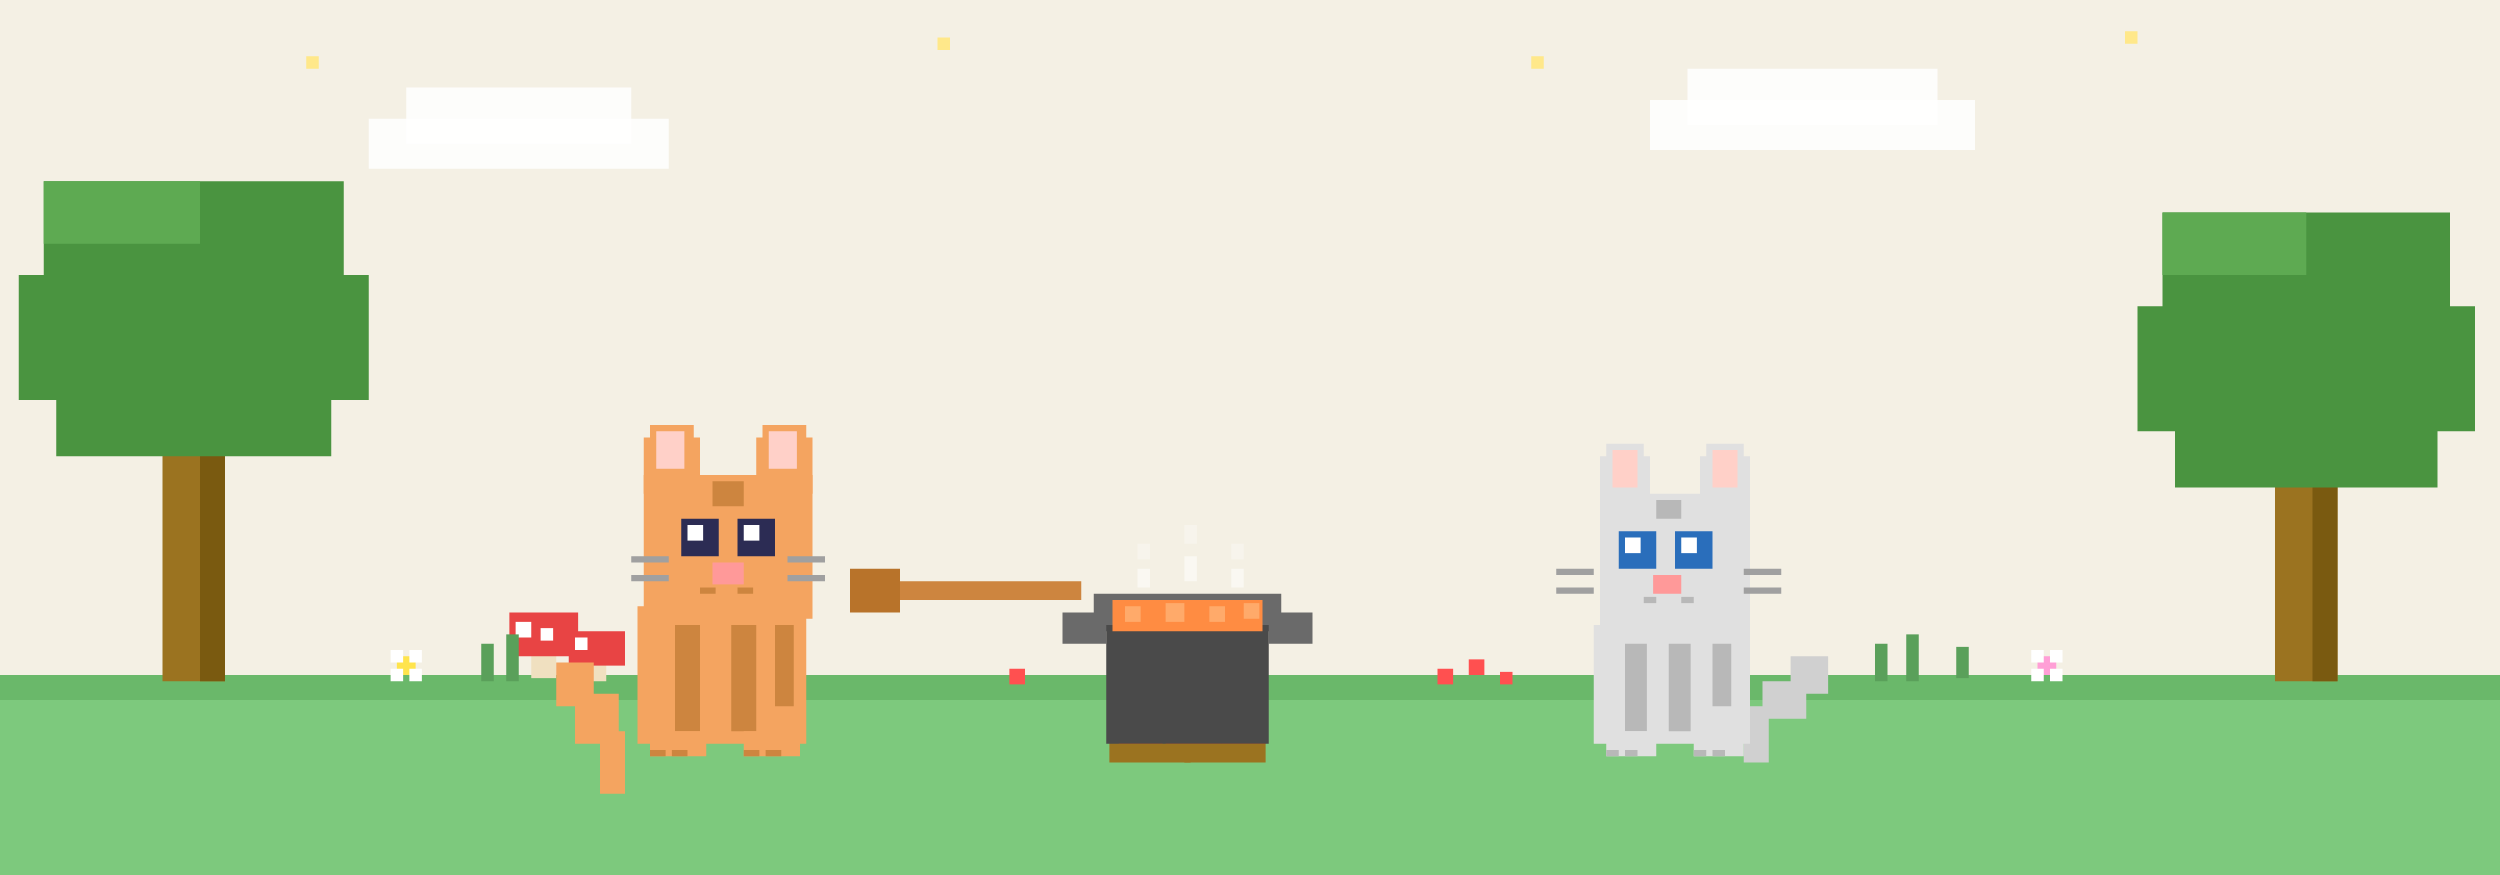
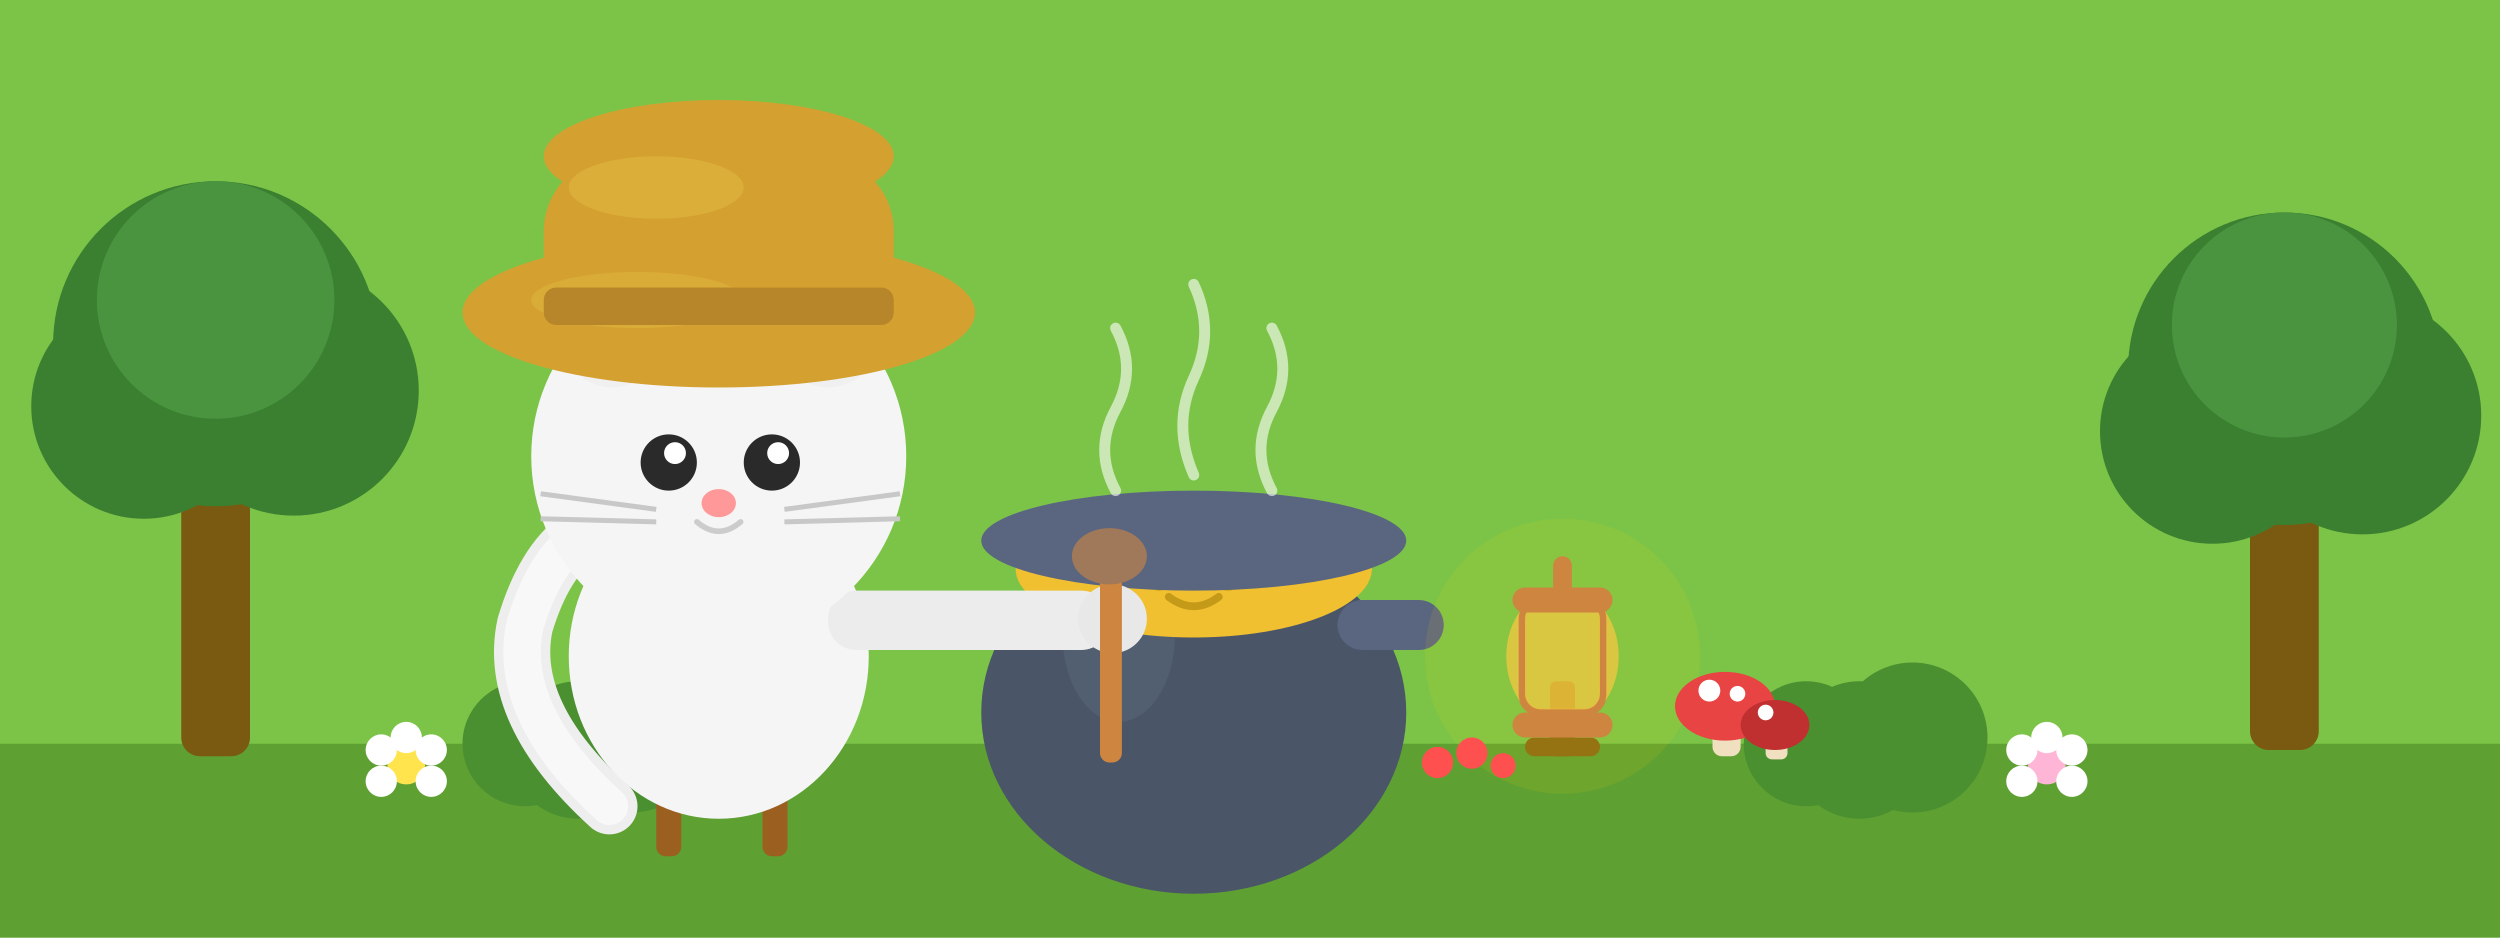
- <svg xmlns="http://www.w3.org/2000/svg" viewBox="0 0 800 280" width="800" height="280">
-   <rect width="800" height="280" fill="#F4F0E4" />
-   <rect x="130" y="28" width="72" height="18" fill="#FFFFFF" opacity="0.85" />
-   <rect x="118" y="38" width="96" height="16" fill="#FFFFFF" opacity="0.85" />
-   <rect x="540" y="22" width="80" height="18" fill="#FFFFFF" opacity="0.85" />
-   <rect x="528" y="32" width="104" height="16" fill="#FFFFFF" opacity="0.85" />
-   <rect x="98" y="18" width="4" height="4" fill="#FFE88A" />
-   <rect x="300" y="12" width="4" height="4" fill="#FFE88A" />
-   <rect x="490" y="18" width="4" height="4" fill="#FFE88A" />
-   <rect x="680" y="10" width="4" height="4" fill="#FFE88A" />
-   <rect x="0" y="216" width="800" height="64" fill="#7DC97D" />
-   <rect x="0" y="216" width="800" height="8" fill="#6AB86A" />
-   <rect x="52" y="132" width="20" height="86" fill="#9B7320" />
-   <rect x="64" y="132" width="8" height="86" fill="#7A5A10" />
-   <rect x="14" y="58" width="96" height="40" fill="#4A9440" />
-   <rect x="6" y="88" width="112" height="40" fill="#4A9440" />
-   <rect x="18" y="118" width="88" height="28" fill="#4A9440" />
-   <rect x="14" y="58" width="50" height="20" fill="#5EAA52" />
-   <rect x="728" y="144" width="20" height="74" fill="#9B7320" />
-   <rect x="740" y="144" width="8" height="74" fill="#7A5A10" />
-   <rect x="692" y="68" width="92" height="40" fill="#4A9440" />
-   <rect x="684" y="98" width="108" height="40" fill="#4A9440" />
-   <rect x="696" y="128" width="84" height="28" fill="#4A9440" />
-   <rect x="692" y="68" width="46" height="20" fill="#5EAA52" />
-   <rect x="170" y="207" width="8" height="10" fill="#F0E0C0" />
-   <rect x="163" y="196" width="22" height="14" fill="#E84444" />
-   <rect x="165" y="199" width="5" height="5" fill="#FFFFFF" />
-   <rect x="173" y="201" width="4" height="4" fill="#FFFFFF" />
-   <rect x="188" y="210" width="6" height="8" fill="#F0E0C0" />
-   <rect x="182" y="202" width="18" height="11" fill="#E84444" />
-   <rect x="184" y="204" width="4" height="4" fill="#FFFFFF" />
-   <rect x="355" y="236" width="26" height="8" fill="#9B7320" />
-   <rect x="379" y="236" width="26" height="8" fill="#9B7320" />
-   <rect x="358" y="218" width="14" height="20" fill="#FF6200" />
-   <rect x="373" y="212" width="18" height="26" fill="#FF6200" />
-   <rect x="391" y="218" width="14" height="20" fill="#FF6200" />
-   <rect x="362" y="222" width="8" height="14" fill="#FFD700" />
-   <rect x="377" y="216" width="10" height="18" fill="#FFD700" />
-   <rect x="394" y="222" width="8" height="14" fill="#FFD700" />
-   <rect x="340" y="196" width="14" height="10" fill="#6A6A6A" />
-   <rect x="406" y="196" width="14" height="10" fill="#6A6A6A" />
-   <rect x="350" y="190" width="60" height="12" fill="#6A6A6A" />
-   <rect x="354" y="200" width="52" height="38" fill="#4A4A4A" />
-   <rect x="356" y="192" width="48" height="10" fill="#FF8C42" />
-   <rect x="360" y="194" width="5" height="5" fill="#FFAA6A" />
-   <rect x="373" y="193" width="6" height="6" fill="#FFAA6A" />
-   <rect x="387" y="194" width="5" height="5" fill="#FFAA6A" />
-   <rect x="398" y="193" width="5" height="5" fill="#FFAA6A" />
-   <rect x="364" y="182" width="4" height="6" fill="#FFFFFF" opacity="0.5" />
-   <rect x="364" y="174" width="4" height="5" fill="#FFFFFF" opacity="0.3" />
-   <rect x="379" y="178" width="4" height="8" fill="#FFFFFF" opacity="0.5" />
-   <rect x="379" y="168" width="4" height="6" fill="#FFFFFF" opacity="0.3" />
-   <rect x="394" y="182" width="4" height="6" fill="#FFFFFF" opacity="0.5" />
-   <rect x="394" y="174" width="4" height="5" fill="#FFFFFF" opacity="0.3" />
-   <rect x="278" y="186" width="68" height="6" fill="#CD853F" />
-   <rect x="272" y="182" width="16" height="14" fill="#B8732A" />
-   <rect x="192" y="234" width="8" height="20" fill="#F4A460" />
-   <rect x="184" y="222" width="14" height="16" fill="#F4A460" />
-   <rect x="178" y="212" width="12" height="14" fill="#F4A460" />
-   <rect x="204" y="194" width="54" height="44" fill="#F4A460" />
-   <rect x="216" y="200" width="8" height="34" fill="#CD853F" />
-   <rect x="234" y="200" width="8" height="34" fill="#CD853F" />
-   <rect x="248" y="200" width="6" height="26" fill="#CD853F" />
-   <rect x="208" y="234" width="18" height="8" fill="#F4A460" />
-   <rect x="238" y="234" width="18" height="8" fill="#F4A460" />
-   <rect x="208" y="240" width="5" height="2" fill="#CD853F" />
-   <rect x="215" y="240" width="5" height="2" fill="#CD853F" />
-   <rect x="238" y="240" width="5" height="2" fill="#CD853F" />
-   <rect x="245" y="240" width="5" height="2" fill="#CD853F" />
-   <rect x="206" y="152" width="54" height="46" fill="#F4A460" />
-   <rect x="206" y="140" width="18" height="18" fill="#F4A460" />
-   <rect x="208" y="136" width="14" height="10" fill="#F4A460" />
-   <rect x="210" y="138" width="9" height="12" fill="#FFD0C8" />
-   <rect x="242" y="140" width="18" height="18" fill="#F4A460" />
-   <rect x="244" y="136" width="14" height="10" fill="#F4A460" />
-   <rect x="246" y="138" width="9" height="12" fill="#FFD0C8" />
-   <rect x="228" y="154" width="10" height="8" fill="#CD853F" />
-   <rect x="218" y="166" width="12" height="12" fill="#2C2C54" />
-   <rect x="236" y="166" width="12" height="12" fill="#2C2C54" />
-   <rect x="220" y="168" width="5" height="5" fill="#FFFFFF" />
-   <rect x="238" y="168" width="5" height="5" fill="#FFFFFF" />
-   <rect x="228" y="180" width="10" height="7" fill="#FF9999" />
-   <rect x="224" y="188" width="5" height="2" fill="#CD853F" />
-   <rect x="236" y="188" width="5" height="2" fill="#CD853F" />
-   <rect x="202" y="178" width="12" height="2" fill="#A0A0A0" />
-   <rect x="202" y="184" width="12" height="2" fill="#A0A0A0" />
-   <rect x="252" y="178" width="12" height="2" fill="#A0A0A0" />
-   <rect x="252" y="184" width="12" height="2" fill="#A0A0A0" />
-   <rect x="558" y="226" width="8" height="18" fill="#D0D0D0" />
-   <rect x="564" y="218" width="14" height="12" fill="#D0D0D0" />
-   <rect x="573" y="210" width="12" height="12" fill="#D0D0D0" />
-   <rect x="510" y="200" width="50" height="38" fill="#E0E0E0" />
-   <rect x="520" y="206" width="7" height="28" fill="#B8B8B8" />
-   <rect x="534" y="206" width="7" height="28" fill="#B8B8B8" />
-   <rect x="548" y="206" width="6" height="20" fill="#B8B8B8" />
-   <rect x="514" y="234" width="16" height="8" fill="#E0E0E0" />
-   <rect x="542" y="234" width="16" height="8" fill="#E0E0E0" />
-   <rect x="514" y="240" width="4" height="2" fill="#B8B8B8" />
-   <rect x="520" y="240" width="4" height="2" fill="#B8B8B8" />
-   <rect x="542" y="240" width="4" height="2" fill="#B8B8B8" />
-   <rect x="548" y="240" width="4" height="2" fill="#B8B8B8" />
-   <rect x="512" y="158" width="48" height="46" fill="#E0E0E0" />
-   <rect x="512" y="146" width="16" height="18" fill="#E0E0E0" />
-   <rect x="514" y="142" width="12" height="10" fill="#E0E0E0" />
-   <rect x="516" y="144" width="8" height="12" fill="#FFD0C8" />
-   <rect x="544" y="146" width="16" height="18" fill="#E0E0E0" />
-   <rect x="546" y="142" width="12" height="10" fill="#E0E0E0" />
-   <rect x="548" y="144" width="8" height="12" fill="#FFD0C8" />
-   <rect x="530" y="160" width="8" height="6" fill="#B8B8B8" />
-   <rect x="518" y="170" width="12" height="12" fill="#2A6EBB" />
-   <rect x="536" y="170" width="12" height="12" fill="#2A6EBB" />
-   <rect x="520" y="172" width="5" height="5" fill="#FFFFFF" />
-   <rect x="538" y="172" width="5" height="5" fill="#FFFFFF" />
-   <rect x="529" y="184" width="9" height="6" fill="#FF9999" />
-   <rect x="526" y="191" width="4" height="2" fill="#B8B8B8" />
-   <rect x="538" y="191" width="4" height="2" fill="#B8B8B8" />
-   <rect x="498" y="182" width="12" height="2" fill="#A0A0A0" />
-   <rect x="498" y="188" width="12" height="2" fill="#A0A0A0" />
-   <rect x="558" y="182" width="12" height="2" fill="#A0A0A0" />
-   <rect x="558" y="188" width="12" height="2" fill="#A0A0A0" />
-   <rect x="154" y="206" width="4" height="12" fill="#5AA05A" />
-   <rect x="162" y="203" width="4" height="15" fill="#5AA05A" />
-   <rect x="600" y="206" width="4" height="12" fill="#5AA05A" />
-   <rect x="610" y="203" width="4" height="15" fill="#5AA05A" />
-   <rect x="626" y="207" width="4" height="10" fill="#5AA05A" />
-   <rect x="127" y="210" width="6" height="6" fill="#FFE44D" />
-   <rect x="125" y="208" width="4" height="4" fill="#FFFFFF" />
-   <rect x="131" y="208" width="4" height="4" fill="#FFFFFF" />
-   <rect x="125" y="214" width="4" height="4" fill="#FFFFFF" />
-   <rect x="131" y="214" width="4" height="4" fill="#FFFFFF" />
-   <rect x="652" y="210" width="6" height="6" fill="#FF9FD6" />
-   <rect x="650" y="208" width="4" height="4" fill="#FFFFFF" />
-   <rect x="656" y="208" width="4" height="4" fill="#FFFFFF" />
-   <rect x="650" y="214" width="4" height="4" fill="#FFFFFF" />
-   <rect x="656" y="214" width="4" height="4" fill="#FFFFFF" />
-   <rect x="460" y="214" width="5" height="5" fill="#FF5050" />
-   <rect x="470" y="211" width="5" height="5" fill="#FF5050" />
-   <rect x="480" y="215" width="4" height="4" fill="#FF5050" />
-   <rect x="323" y="214" width="5" height="5" fill="#FF5050" />
+ <svg xmlns="http://www.w3.org/2000/svg" viewBox="0 0 800 300" width="800" height="300">
+   <rect width="800" height="300" fill="#7CC447" />
+   <rect x="0" y="238" width="800" height="62" fill="#5EA032" />
+   <rect x="58" y="130" width="22" height="112" fill="#7A5A10" rx="6" />
+   <circle cx="69" cy="110" r="52" fill="#3A8030" />
+   <circle cx="46" cy="130" r="36" fill="#3A8030" />
+   <circle cx="94" cy="125" r="40" fill="#3A8030" />
+   <circle cx="69" cy="96" r="38" fill="#4A9440" />
+   <rect x="720" y="140" width="22" height="100" fill="#7A5A10" rx="6" />
+   <circle cx="731" cy="118" r="50" fill="#3A8030" />
+   <circle cx="708" cy="138" r="36" fill="#3A8030" />
+   <circle cx="756" cy="133" r="38" fill="#3A8030" />
+   <circle cx="731" cy="104" r="36" fill="#4A9440" />
+   <circle cx="185" cy="240" r="22" fill="#4A9030" />
+   <circle cx="202" cy="236" r="24" fill="#4A9030" />
+   <circle cx="168" cy="238" r="20" fill="#4A9030" />
+   <circle cx="595" cy="240" r="22" fill="#4A9030" />
+   <circle cx="612" cy="236" r="24" fill="#4A9030" />
+   <circle cx="578" cy="238" r="20" fill="#4A9030" />
+   <rect x="346" y="254" width="36" height="12" fill="#7A5010" rx="6" />
+   <rect x="378" y="257" width="36" height="10" fill="#8B6014" rx="5" />
+   <ellipse cx="366" cy="244" rx="14" ry="22" fill="#FF6200" />
+   <ellipse cx="382" cy="238" rx="17" ry="28" fill="#FF6200" />
+   <ellipse cx="399" cy="244" rx="13" ry="21" fill="#FF6200" />
+   <ellipse cx="369" cy="247" rx="8" ry="15" fill="#FFD700" />
+   <ellipse cx="382" cy="241" rx="10" ry="18" fill="#FFD700" />
+   <ellipse cx="396" cy="248" rx="7" ry="13" fill="#FFD700" />
+   <ellipse cx="382" cy="228" rx="68" ry="58" fill="#4A5568" />
+   <ellipse cx="358" cy="203" rx="18" ry="28" fill="#5A6A7A" opacity="0.45" />
+   <ellipse cx="382" cy="182" rx="57" ry="22" fill="#F0C030" />
+   <circle cx="364" cy="180" r="7" fill="#FFD740" />
+   <circle cx="381" cy="176" r="9" fill="#FFD740" />
+   <circle cx="400" cy="180" r="6" fill="#FFD740" />
+   <circle cx="371" cy="184" r="5" fill="#C49A18" />
+   <circle cx="393" cy="184" r="5" fill="#C49A18" />
+   <path d="M374 191 Q382 197 390 191" stroke="#C49A18" stroke-width="2.5" fill="none" stroke-linecap="round" />
+   <ellipse cx="382" cy="173" rx="68" ry="16" fill="#5A6580" />
+   <rect x="302" y="192" width="34" height="16" fill="#5A6580" rx="8" />
+   <rect x="428" y="192" width="34" height="16" fill="#5A6580" rx="8" />
+   <path d="M357 157 Q350 144 357 131 Q364 118 357 105" stroke="#FFFFFF" stroke-width="3.5" fill="none" stroke-linecap="round" opacity="0.6" />
+   <path d="M382 152 Q375 136 382 121 Q389 106 382 91" stroke="#FFFFFF" stroke-width="3.5" fill="none" stroke-linecap="round" opacity="0.6" />
+   <path d="M407 157 Q400 144 407 131 Q414 118 407 105" stroke="#FFFFFF" stroke-width="3.5" fill="none" stroke-linecap="round" opacity="0.6" />
+   <rect x="200" y="236" width="62" height="12" fill="#B8722A" rx="5" />
+   <rect x="210" y="246" width="8" height="28" fill="#9B6020" rx="3" />
+   <rect x="244" y="246" width="8" height="28" fill="#9B6020" rx="3" />
+   <path d="M195 258 Q162 228 168 200 Q174 180 185 172" stroke="#EEEEEE" stroke-width="18" fill="none" stroke-linecap="round" />
+   <path d="M195 258 Q162 228 168 200 Q174 180 185 172" stroke="#F8F8F8" stroke-width="12" fill="none" stroke-linecap="round" />
+   <ellipse cx="230" cy="210" rx="48" ry="52" fill="#F5F5F5" />
+   <rect x="265" y="189" width="90" height="19" fill="#ECECEC" rx="9" />
+   <circle cx="356" cy="198" r="11" fill="#E8E8E8" />
+   <rect x="352" y="176" width="7" height="68" fill="#CD853F" rx="3" />
+   <ellipse cx="355" cy="178" rx="12" ry="9" fill="#A0785A" />
+   <circle cx="230" cy="146" r="60" fill="#F5F5F5" />
+   <ellipse cx="196" cy="98" rx="20" ry="26" fill="#F0F0F0" />
+   <ellipse cx="265" cy="98" rx="20" ry="26" fill="#F0F0F0" />
+   <ellipse cx="196" cy="101" rx="11" ry="16" fill="#FFD0C8" />
+   <ellipse cx="265" cy="101" rx="11" ry="16" fill="#FFD0C8" />
+   <rect x="174" y="50" width="112" height="56" fill="#D4A030" rx="24" />
+   <ellipse cx="230" cy="50" rx="56" ry="18" fill="#D4A030" />
+   <ellipse cx="210" cy="60" rx="28" ry="10" fill="#E0B840" opacity="0.55" />
+   <ellipse cx="230" cy="100" rx="82" ry="24" fill="#D4A030" />
+   <ellipse cx="204" cy="96" rx="34" ry="9" fill="#E0B840" opacity="0.45" />
+   <rect x="174" y="92" width="112" height="12" fill="#B8862A" rx="4" />
+   <circle cx="214" cy="148" r="9" fill="#2A2A2A" />
+   <circle cx="247" cy="148" r="9" fill="#2A2A2A" />
+   <circle cx="216" cy="145" r="3.5" fill="#FFFFFF" />
+   <circle cx="249" cy="145" r="3.5" fill="#FFFFFF" />
+   <ellipse cx="230" cy="161" rx="5.5" ry="4.5" fill="#FF9999" />
+   <path d="M223 167 Q230 173 237 167" stroke="#CCCCCC" stroke-width="1.8" fill="none" stroke-linecap="round" />
+   <line x1="173" y1="158" x2="210" y2="163" stroke="#C8C8C8" stroke-width="1.6" />
+   <line x1="173" y1="166" x2="210" y2="167" stroke="#C8C8C8" stroke-width="1.6" />
+   <line x1="251" y1="163" x2="288" y2="158" stroke="#C8C8C8" stroke-width="1.6" />
+   <line x1="251" y1="167" x2="288" y2="166" stroke="#C8C8C8" stroke-width="1.6" />
+   <rect x="496" y="218" width="8" height="24" fill="#8B6914" rx="2" />
+   <rect x="488" y="236" width="24" height="6" fill="#8B6914" rx="3" />
+   <circle cx="500" cy="210" r="44" fill="#FFD700" opacity="0.09" />
+   <rect x="487" y="192" width="26" height="36" fill="none" stroke="#CD853F" stroke-width="2.5" rx="6" />
+   <ellipse cx="500" cy="210" rx="18" ry="22" fill="#F5C842" opacity="0.75" />
+   <rect x="487" y="192" width="26" height="36" fill="none" stroke="#CD853F" stroke-width="2" rx="6" />
+   <rect x="484" y="188" width="32" height="8" fill="#CD853F" rx="4" />
+   <rect x="484" y="228" width="32" height="8" fill="#CD853F" rx="4" />
+   <rect x="497" y="178" width="6" height="14" fill="#CD853F" rx="3" />
+   <rect x="548" y="226" width="9" height="16" fill="#F0E0C0" rx="3" />
+   <ellipse cx="552" cy="226" rx="16" ry="11" fill="#E84444" />
+   <circle cx="547" cy="221" r="3.5" fill="#FFFFFF" />
+   <circle cx="556" cy="222" r="2.5" fill="#FFFFFF" />
+   <rect x="565" y="232" width="7" height="11" fill="#F0E0C0" rx="2" />
+   <ellipse cx="568" cy="232" rx="11" ry="8" fill="#C03030" />
+   <circle cx="565" cy="228" r="2.5" fill="#FFFFFF" />
+   <circle cx="130" cy="245" r="6" fill="#FFE44D" />
+   <circle cx="122" cy="240" r="5" fill="#FFFFFF" />
+   <circle cx="130" cy="236" r="5" fill="#FFFFFF" />
+   <circle cx="138" cy="240" r="5" fill="#FFFFFF" />
+   <circle cx="138" cy="250" r="5" fill="#FFFFFF" />
+   <circle cx="122" cy="250" r="5" fill="#FFFFFF" />
+   <circle cx="655" cy="245" r="6" fill="#FFB6D6" />
+   <circle cx="647" cy="240" r="5" fill="#FFFFFF" />
+   <circle cx="655" cy="236" r="5" fill="#FFFFFF" />
+   <circle cx="663" cy="240" r="5" fill="#FFFFFF" />
+   <circle cx="663" cy="250" r="5" fill="#FFFFFF" />
+   <circle cx="647" cy="250" r="5" fill="#FFFFFF" />
+   <circle cx="460" cy="244" r="5" fill="#FF5050" />
+   <circle cx="471" cy="241" r="5" fill="#FF5050" />
+   <circle cx="481" cy="245" r="4" fill="#FF5050" />
</svg>
